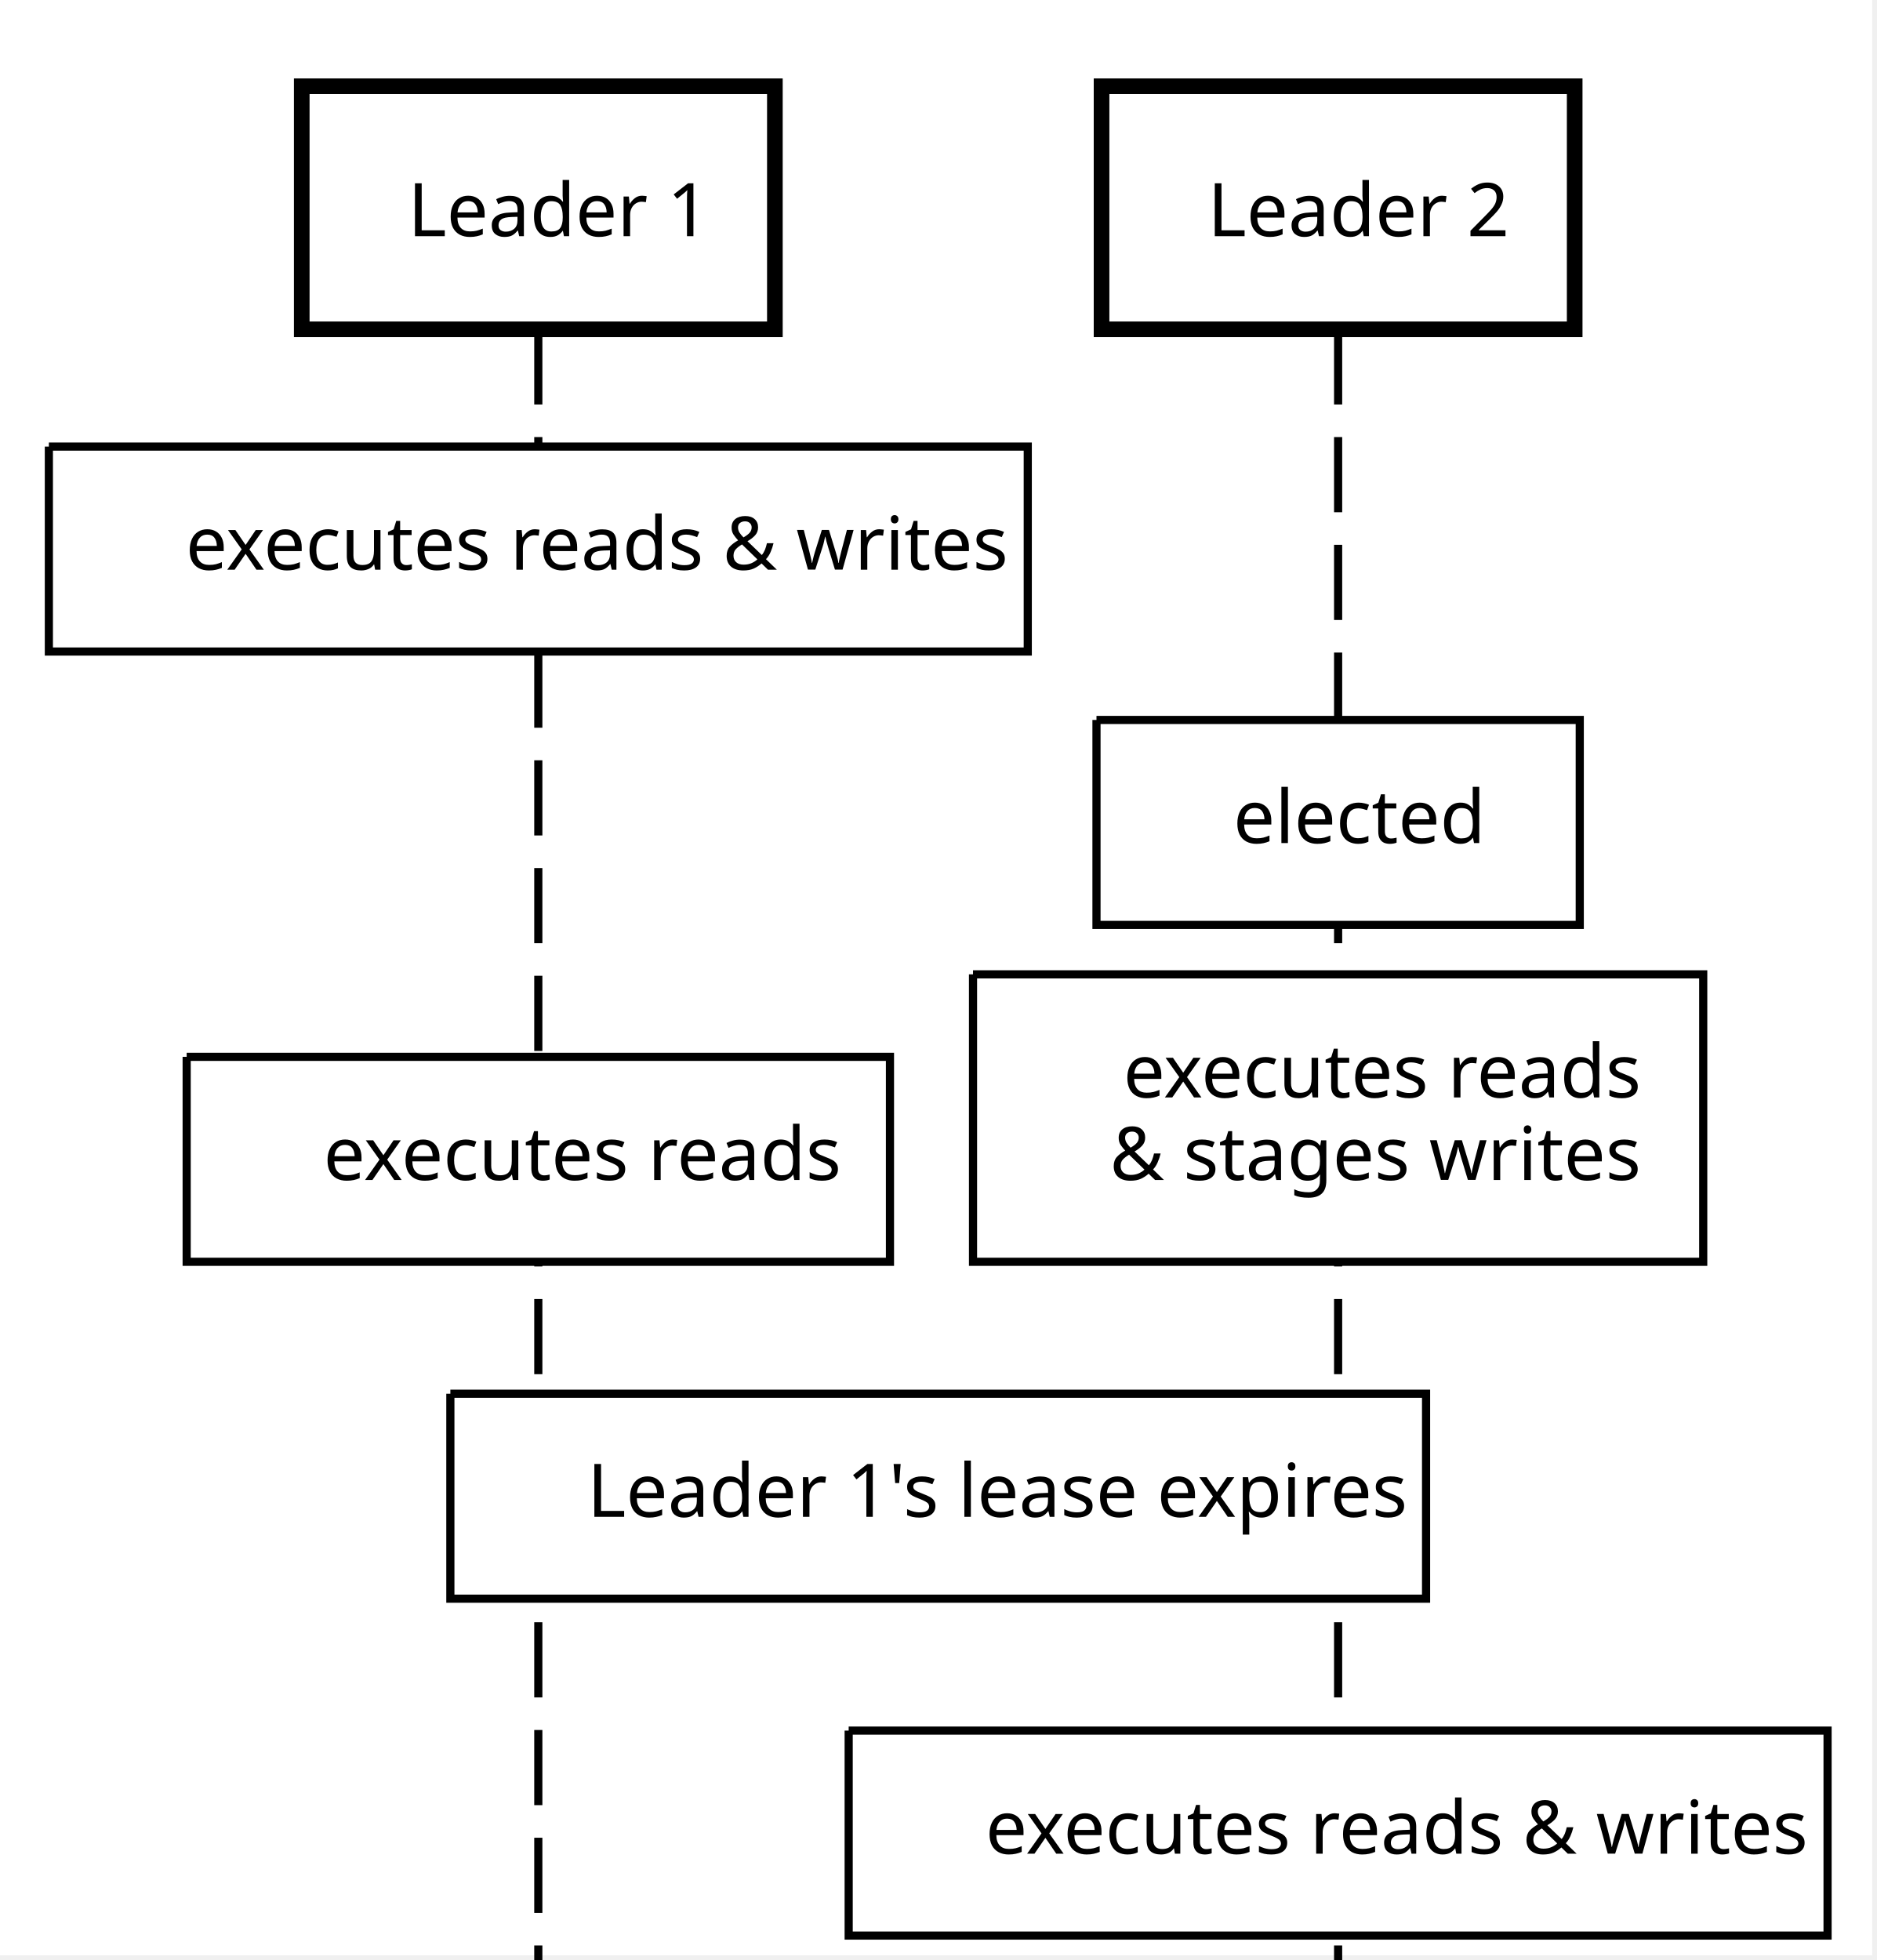
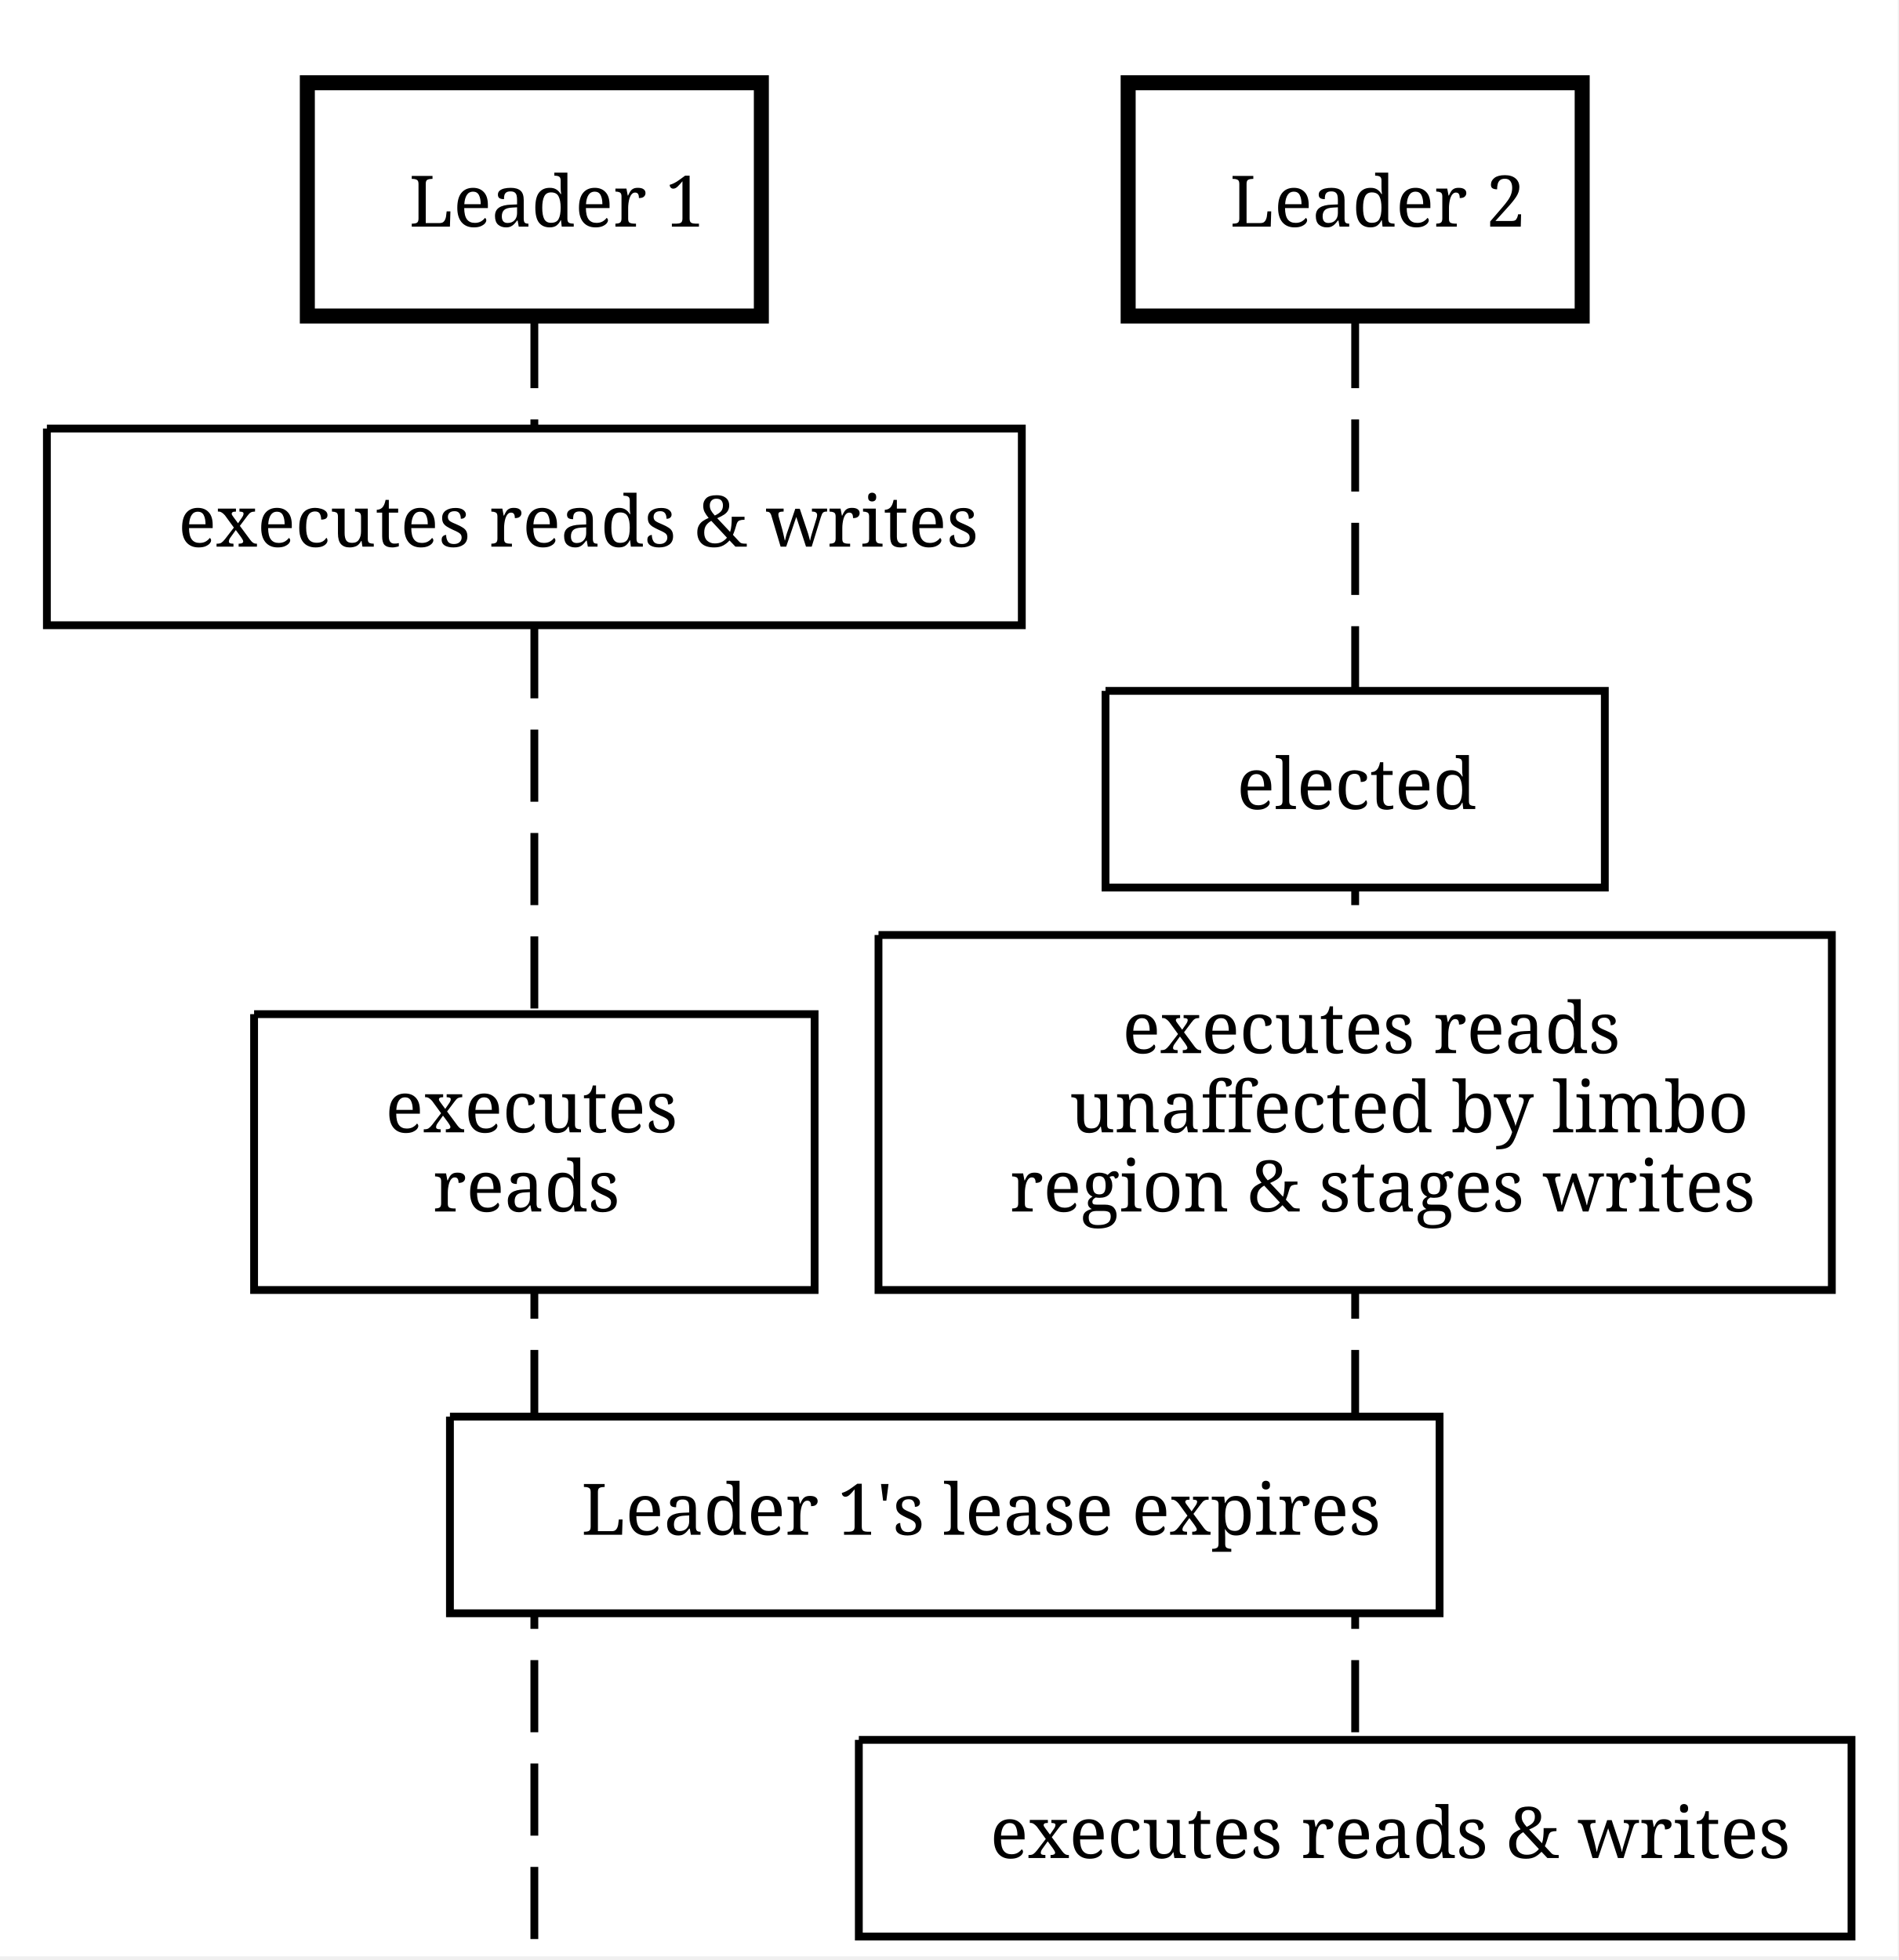
- <svg xmlns="http://www.w3.org/2000/svg" version="1.1" width="337.775" height="352.838">
+ <svg xmlns="http://www.w3.org/2000/svg" version="1.1" width="356.104" height="367.688">
  <defs />
  <g>
    <g />
    <g />
    <g />
    <g />
    <g />
    <g />
    <g />
    <g />
    <g />
    <g />
    <g />
    <g />
    <g />
    <g />
    <g />
    <g />
    <g />
    <g />
    <g />
    <g />
    <g />
    <g />
    <g />
    <g />
    <g />
    <g />
    <g />
    <g />
    <g />
    <g />
    <g />
    <g />
    <g />
    <g />
    <g />
    <g />
    <g />
    <g />
    <g />
    <g />
    <g />
    <g />
    <g />
    <g />
    <g />
    <g />
    <g />
    <g />
+     <g />
+     <g />
+     <g />
+     <g />
+     <g />
+     <g />
+     <g />
+     <g />
+     <g />
+     <g />
+     <g />
+     <g />
+     <g />
+     <g />
+     <g />
+     <g />
+     <g />
+     <g />
+     <g />
+     <g />
+     <g />
+     <g />
+     <g />
+     <g />
+     <g />
+     <g />
+     <g />
+     <g />
+     <g />
+     <g />
+     <g />
+     <g />
+     <g />
+     <g />
+     <g />
+     <g />
+     <g />
+     <g />
+     <g />
+     <g />
+     <g />
+     <g />
+     <g />
+     <g />
+     <g />
+     <g />
+     <g />
+     <g />
+     <g />
+     <g />
+     <g />
+     <g />
    <g>
-       <rect fill="white" stroke="none" x="0" y="0" width="337" height="352" />
+       <rect fill="white" stroke="none" x="0" y="0" width="356" height="367" />
    </g>
    <g />
    <g>
-       <path fill="none" stroke="black" paint-order="fill stroke markers" d=" M 96.901 59.284 L 96.901 352.838" stroke-miterlimit="10" stroke-width="1.466" stroke-dasharray="13.532,5.864" />
-       <path fill="none" stroke="black" paint-order="fill stroke markers" d=" M 240.874 59.284 L 240.874 352.838" stroke-miterlimit="10" stroke-width="1.466" stroke-dasharray="13.532,5.864" />
+       <path fill="none" stroke="black" paint-order="fill stroke markers" d=" M 100.234 59.284 L 100.234 367.688" stroke-miterlimit="10" stroke-width="1.466" stroke-dasharray="13.532,5.864" />
+       <path fill="none" stroke="black" paint-order="fill stroke markers" d=" M 254.204 59.284 L 254.204 367.688" stroke-miterlimit="10" stroke-width="1.466" stroke-dasharray="13.532,5.864" />
    </g>
    <g>
      <path fill="none" stroke="none" />
      <g>
-         <path fill="white" stroke="black" paint-order="fill stroke markers" d=" M 54.317 15.526 L 139.485 15.526 L 139.485 59.284 L 54.317 59.284 L 54.317 15.526 Z" stroke-miterlimit="10" stroke-width="2.815" stroke-dasharray="" />
+         <path fill="white" stroke="black" paint-order="fill stroke markers" d=" M 57.65 15.526 L 142.817 15.526 L 142.817 59.284 L 57.65 59.284 L 57.65 15.526 Z" stroke-miterlimit="10" stroke-width="2.815" stroke-dasharray="" />
      </g>
      <g>
-         <text style="-inkscape-font-specification:CMU Serif;font-family:CMU Serif;font-weight:normal;font-style:normal;font-stretch:normal;font-variant:normal;font-size:13.333px;font-variant-ligatures:normal;font-variant-caps:normal;font-variant-numeric:normal;font-variant-east-asian:normal;dominant-baseline:alphabetic;text-anchor:start;fill:#000000;stroke:none" fill="black" stroke="none" font-family="Serif" font-size="10pt" font-style="normal" font-weight="normal" text-decoration="normal" x="73.405" y="42.515" text-anchor="start" dominant-baseline="alphabetic" xml:space="preserve">Leader 1</text>
+         <text fill="black" stroke="none" font-family="Serif" font-size="10pt" font-style="normal" font-weight="normal" text-decoration="normal" x="76.737" y="42.515" text-anchor="start" dominant-baseline="alphabetic" xml:space="preserve">Leader 1</text>
      </g>
      <path fill="none" stroke="none" />
      <g>
-         <path fill="white" stroke="black" paint-order="fill stroke markers" d=" M 198.29 15.526 L 283.458 15.526 L 283.458 59.284 L 198.29 59.284 L 198.29 15.526 Z" stroke-miterlimit="10" stroke-width="2.815" stroke-dasharray="" />
+         <path fill="white" stroke="black" paint-order="fill stroke markers" d=" M 211.62 15.526 L 296.788 15.526 L 296.788 59.284 L 211.62 59.284 L 211.62 15.526 Z" stroke-miterlimit="10" stroke-width="2.815" stroke-dasharray="" />
      </g>
      <g>
-         <text style="-inkscape-font-specification:CMU Serif;font-family:CMU Serif;font-weight:normal;font-style:normal;font-stretch:normal;font-variant:normal;font-size:13.333px;font-variant-ligatures:normal;font-variant-caps:normal;font-variant-numeric:normal;font-variant-east-asian:normal;dominant-baseline:alphabetic;text-anchor:start;fill:#000000;stroke:none" fill="black" stroke="none" font-family="Serif" font-size="10pt" font-style="normal" font-weight="normal" text-decoration="normal" x="217.377" y="42.515" text-anchor="start" dominant-baseline="alphabetic" xml:space="preserve">Leader 2</text>
+         <text fill="black" stroke="none" font-family="Serif" font-size="10pt" font-style="normal" font-weight="normal" text-decoration="normal" x="230.707" y="42.515" text-anchor="start" dominant-baseline="alphabetic" xml:space="preserve">Leader 2</text>
      </g>
    </g>
    <g>
-       <path fill="white" stroke="black" paint-order="fill stroke markers" d=" M 8.796 80.394 L 185.007 80.394 L 185.007 117.291 L 8.796 117.291 L 8.796 80.394" stroke-miterlimit="10" stroke-width="1.466" stroke-dasharray="" />
+       <path fill="white" stroke="black" paint-order="fill stroke markers" d=" M 8.796 80.394 L 191.672 80.394 L 191.672 117.291 L 8.796 117.291 L 8.796 80.394" stroke-miterlimit="10" stroke-width="1.466" stroke-dasharray="" />
      <g>
-         <text style="-inkscape-font-specification:CMU Serif;font-family:CMU Serif;font-weight:normal;font-style:normal;font-stretch:normal;font-variant:normal;font-size:13.333px;font-variant-ligatures:normal;font-variant-caps:normal;font-variant-numeric:normal;font-variant-east-asian:normal;dominant-baseline:alphabetic;text-anchor:start;fill:#000000;stroke:none" fill="black" stroke="none" font-family="Serif" font-size="10pt" font-style="normal" font-weight="normal" text-decoration="normal" x="33.424" y="102.555" text-anchor="start" dominant-baseline="alphabetic" xml:space="preserve">executes reads &amp; writes</text>
+         <text fill="black" stroke="none" font-family="Serif" font-size="10pt" font-style="normal" font-weight="normal" text-decoration="normal" x="33.424" y="102.555" text-anchor="start" dominant-baseline="alphabetic" xml:space="preserve">executes reads &amp; writes  </text>
      </g>
-       <path fill="white" stroke="black" paint-order="fill stroke markers" d=" M 197.377 129.606 L 284.371 129.606 L 284.371 166.503 L 197.377 166.503 L 197.377 129.606" stroke-miterlimit="10" stroke-width="1.466" stroke-dasharray="" />
+       <path fill="white" stroke="black" paint-order="fill stroke markers" d=" M 207.374 129.606 L 301.034 129.606 L 301.034 166.503 L 207.374 166.503 L 207.374 129.606" stroke-miterlimit="10" stroke-width="1.466" stroke-dasharray="" />
      <g>
-         <text style="-inkscape-font-specification:CMU Serif;font-family:CMU Serif;font-weight:normal;font-style:normal;font-stretch:normal;font-variant:normal;font-size:13.333px;font-variant-ligatures:normal;font-variant-caps:normal;font-variant-numeric:normal;font-variant-east-asian:normal;dominant-baseline:alphabetic;text-anchor:start;fill:#000000;stroke:none" fill="black" stroke="none" font-family="Serif" font-size="10pt" font-style="normal" font-weight="normal" text-decoration="normal" x="222.005" y="151.767" text-anchor="start" dominant-baseline="alphabetic" xml:space="preserve">elected</text>
+         <text fill="black" stroke="none" font-family="Serif" font-size="10pt" font-style="normal" font-weight="normal" text-decoration="normal" x="232.003" y="151.767" text-anchor="start" dominant-baseline="alphabetic" xml:space="preserve">elected  </text>
      </g>
-       <path fill="white" stroke="black" paint-order="fill stroke markers" d=" M 33.601 190.251 L 160.202 190.251 L 160.202 227.148 L 33.601 227.148 L 33.601 190.251" stroke-miterlimit="10" stroke-width="1.466" stroke-dasharray="" />
+       <path fill="white" stroke="black" paint-order="fill stroke markers" d=" M 47.663 190.251 L 152.804 190.251 L 152.804 241.999 L 47.663 241.999 L 47.663 190.251" stroke-miterlimit="10" stroke-width="1.466" stroke-dasharray="" />
      <g>
-         <text style="-inkscape-font-specification:CMU Serif;font-family:CMU Serif;font-weight:normal;font-style:normal;font-stretch:normal;font-variant:normal;font-size:13.333px;font-variant-ligatures:normal;font-variant-caps:normal;font-variant-numeric:normal;font-variant-east-asian:normal;dominant-baseline:alphabetic;text-anchor:start;fill:#000000;stroke:none" fill="black" stroke="none" font-family="Serif" font-size="10pt" font-style="normal" font-weight="normal" text-decoration="normal" x="58.229" y="212.412" text-anchor="start" dominant-baseline="alphabetic" xml:space="preserve">executes reads</text>
+         <text fill="black" stroke="none" font-family="Serif" font-size="10pt" font-style="normal" font-weight="normal" text-decoration="normal" x="72.292" y="212.412" text-anchor="start" dominant-baseline="alphabetic" xml:space="preserve">executes   </text>
+         <text fill="black" stroke="none" font-family="Serif" font-size="10pt" font-style="normal" font-weight="normal" text-decoration="normal" x="81.173" y="227.263" text-anchor="start" dominant-baseline="alphabetic" xml:space="preserve">reads   </text>
      </g>
-       <path fill="white" stroke="black" paint-order="fill stroke markers" d=" M 175.152 175.401 L 306.596 175.401 L 306.596 227.148 L 175.152 227.148 L 175.152 175.401" stroke-miterlimit="10" stroke-width="1.466" stroke-dasharray="" />
+       <path fill="white" stroke="black" paint-order="fill stroke markers" d=" M 164.79 175.401 L 343.618 175.401 L 343.618 241.999 L 164.79 241.999 L 164.79 175.401" stroke-miterlimit="10" stroke-width="1.466" stroke-dasharray="" />
      <g>
-         <text style="-inkscape-font-specification:CMU Serif;font-family:CMU Serif;font-weight:normal;font-style:normal;font-stretch:normal;font-variant:normal;font-size:13.333px;font-variant-ligatures:normal;font-variant-caps:normal;font-variant-numeric:normal;font-variant-east-asian:normal;dominant-baseline:alphabetic;text-anchor:start;fill:#000000;stroke:none" fill="black" stroke="none" font-family="Serif" font-size="10pt" font-style="normal" font-weight="normal" text-decoration="normal" x="202.202" y="197.562" text-anchor="start" dominant-baseline="alphabetic" xml:space="preserve">executes reads</text>
-         <text style="-inkscape-font-specification:CMU Serif;font-family:CMU Serif;font-weight:normal;font-style:normal;font-stretch:normal;font-variant:normal;font-size:13.333px;font-variant-ligatures:normal;font-variant-caps:normal;font-variant-numeric:normal;font-variant-east-asian:normal;dominant-baseline:alphabetic;text-anchor:start;fill:#000000;stroke:none" fill="black" stroke="none" font-family="Serif" font-size="10pt" font-style="normal" font-weight="normal" text-decoration="normal" x="199.781" y="212.412" text-anchor="start" dominant-baseline="alphabetic" xml:space="preserve">&amp; stages writes</text>
+         <text fill="black" stroke="none" font-family="Serif" font-size="10pt" font-style="normal" font-weight="normal" text-decoration="normal" x="210.533" y="197.562" text-anchor="start" dominant-baseline="alphabetic" xml:space="preserve">executes reads   </text>
+         <text fill="black" stroke="none" font-family="Serif" font-size="10pt" font-style="normal" font-weight="normal" text-decoration="normal" x="200.65" y="212.412" text-anchor="start" dominant-baseline="alphabetic" xml:space="preserve">unaffected by limbo</text>
+         <text fill="black" stroke="none" font-family="Serif" font-size="10pt" font-style="normal" font-weight="normal" text-decoration="normal" x="189.419" y="227.263" text-anchor="start" dominant-baseline="alphabetic" xml:space="preserve">region &amp; stages writes   </text>
      </g>
-       <path fill="white" stroke="black" paint-order="fill stroke markers" d=" M 81.069 250.897 L 256.707 250.897 L 256.707 287.794 L 81.069 287.794 L 81.069 250.897" stroke-miterlimit="10" stroke-width="1.466" stroke-dasharray="" />
+       <path fill="white" stroke="black" paint-order="fill stroke markers" d=" M 84.401 265.747 L 270.037 265.747 L 270.037 302.644 L 84.401 302.644 L 84.401 265.747" stroke-miterlimit="10" stroke-width="1.466" stroke-dasharray="" />
      <g>
-         <text style="-inkscape-font-specification:CMU Serif;font-family:CMU Serif;font-weight:normal;font-style:normal;font-stretch:normal;font-variant:normal;font-size:13.333px;font-variant-ligatures:normal;font-variant-caps:normal;font-variant-numeric:normal;font-variant-east-asian:normal;dominant-baseline:alphabetic;text-anchor:start;fill:#000000;stroke:none" fill="black" stroke="none" font-family="Serif" font-size="10pt" font-style="normal" font-weight="normal" text-decoration="normal" x="105.697" y="273.058" text-anchor="start" dominant-baseline="alphabetic" xml:space="preserve">Leader 1's lease expires</text>
+         <text fill="black" stroke="none" font-family="Serif" font-size="10pt" font-style="normal" font-weight="normal" text-decoration="normal" x="109.03" y="287.909" text-anchor="start" dominant-baseline="alphabetic" xml:space="preserve">Leader 1's lease expires   </text>
      </g>
-       <path fill="white" stroke="black" paint-order="fill stroke markers" d=" M 152.769 311.543 L 328.979 311.543 L 328.979 348.44 L 152.769 348.44 L 152.769 311.543" stroke-miterlimit="10" stroke-width="1.466" stroke-dasharray="" />
+       <path fill="white" stroke="black" paint-order="fill stroke markers" d=" M 161.1 326.393 L 347.308 326.393 L 347.308 363.29 L 161.1 363.29 L 161.1 326.393" stroke-miterlimit="10" stroke-width="1.466" stroke-dasharray="" />
      <g>
-         <text style="-inkscape-font-specification:CMU Serif;font-family:CMU Serif;font-weight:normal;font-style:normal;font-stretch:normal;font-variant:normal;font-size:13.333px;font-variant-ligatures:normal;font-variant-caps:normal;font-variant-numeric:normal;font-variant-east-asian:normal;dominant-baseline:alphabetic;text-anchor:start;fill:#000000;stroke:none" fill="black" stroke="none" font-family="Serif" font-size="10pt" font-style="normal" font-weight="normal" text-decoration="normal" x="177.397" y="333.704" text-anchor="start" dominant-baseline="alphabetic" xml:space="preserve">executes reads &amp; writes</text>
+         <text fill="black" stroke="none" font-family="Serif" font-size="10pt" font-style="normal" font-weight="normal" text-decoration="normal" x="185.728" y="348.554" text-anchor="start" dominant-baseline="alphabetic" xml:space="preserve">executes reads &amp; writes   </text>
      </g>
    </g>
  </g>
</svg>
